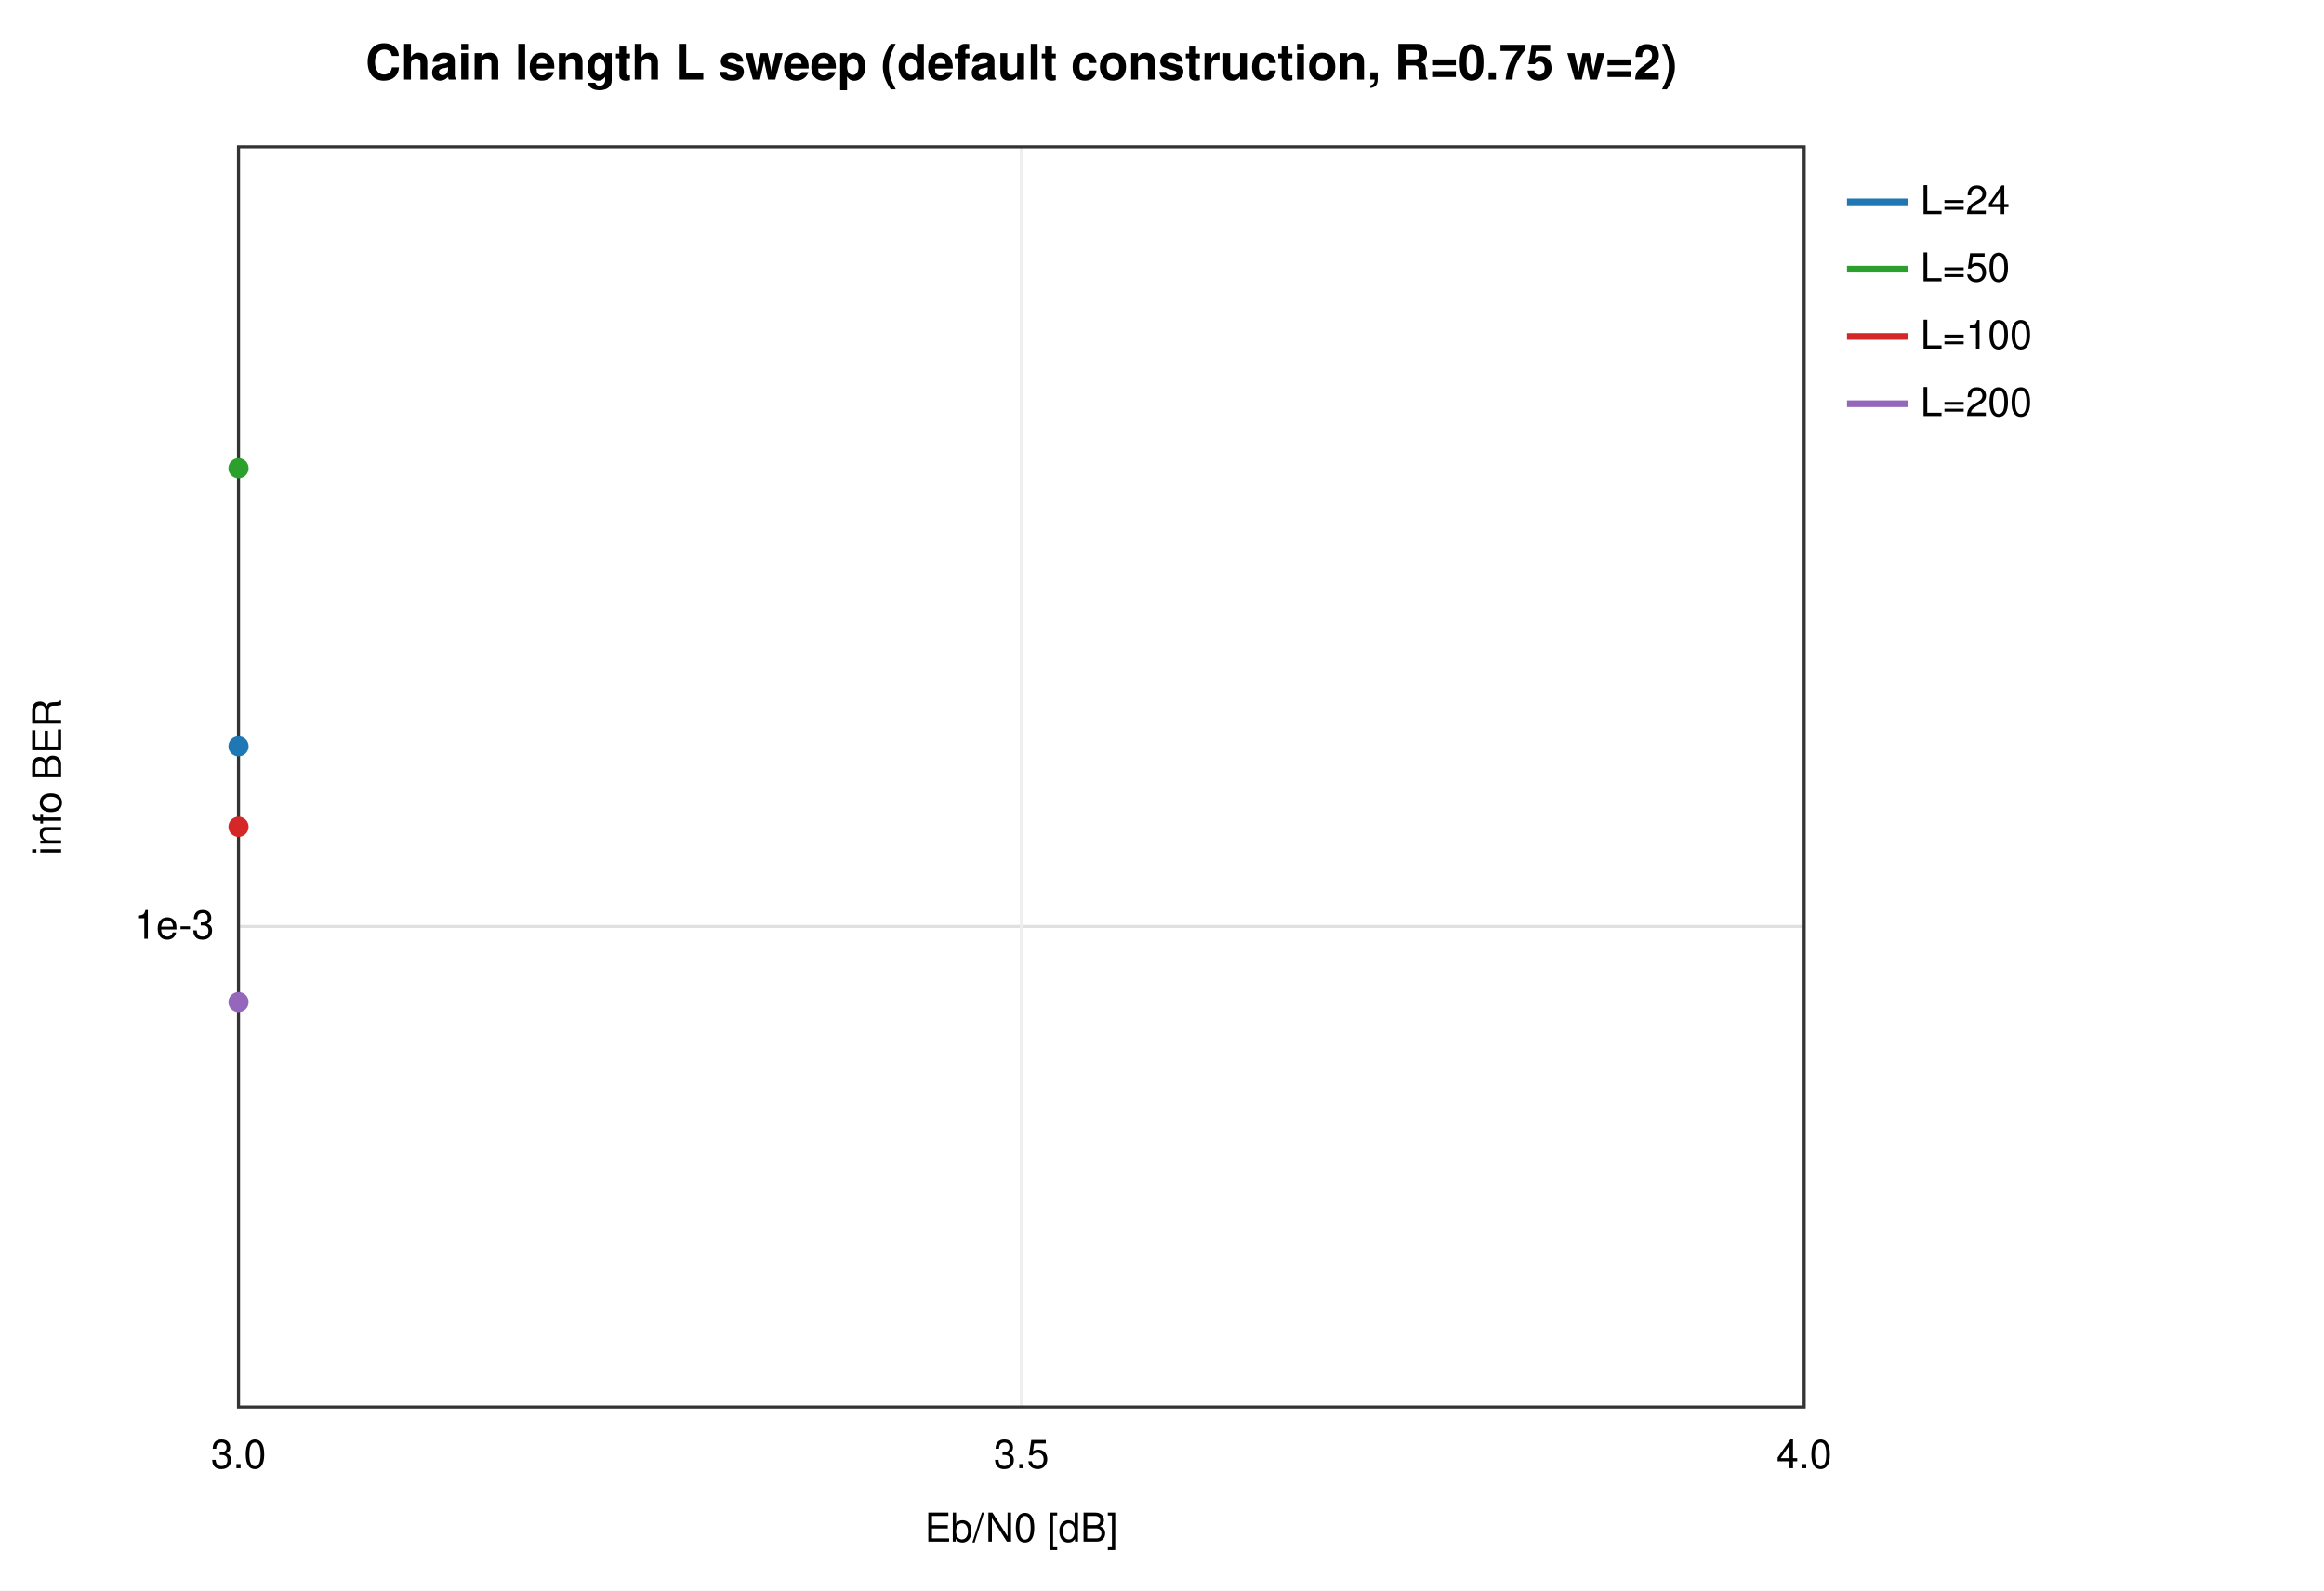
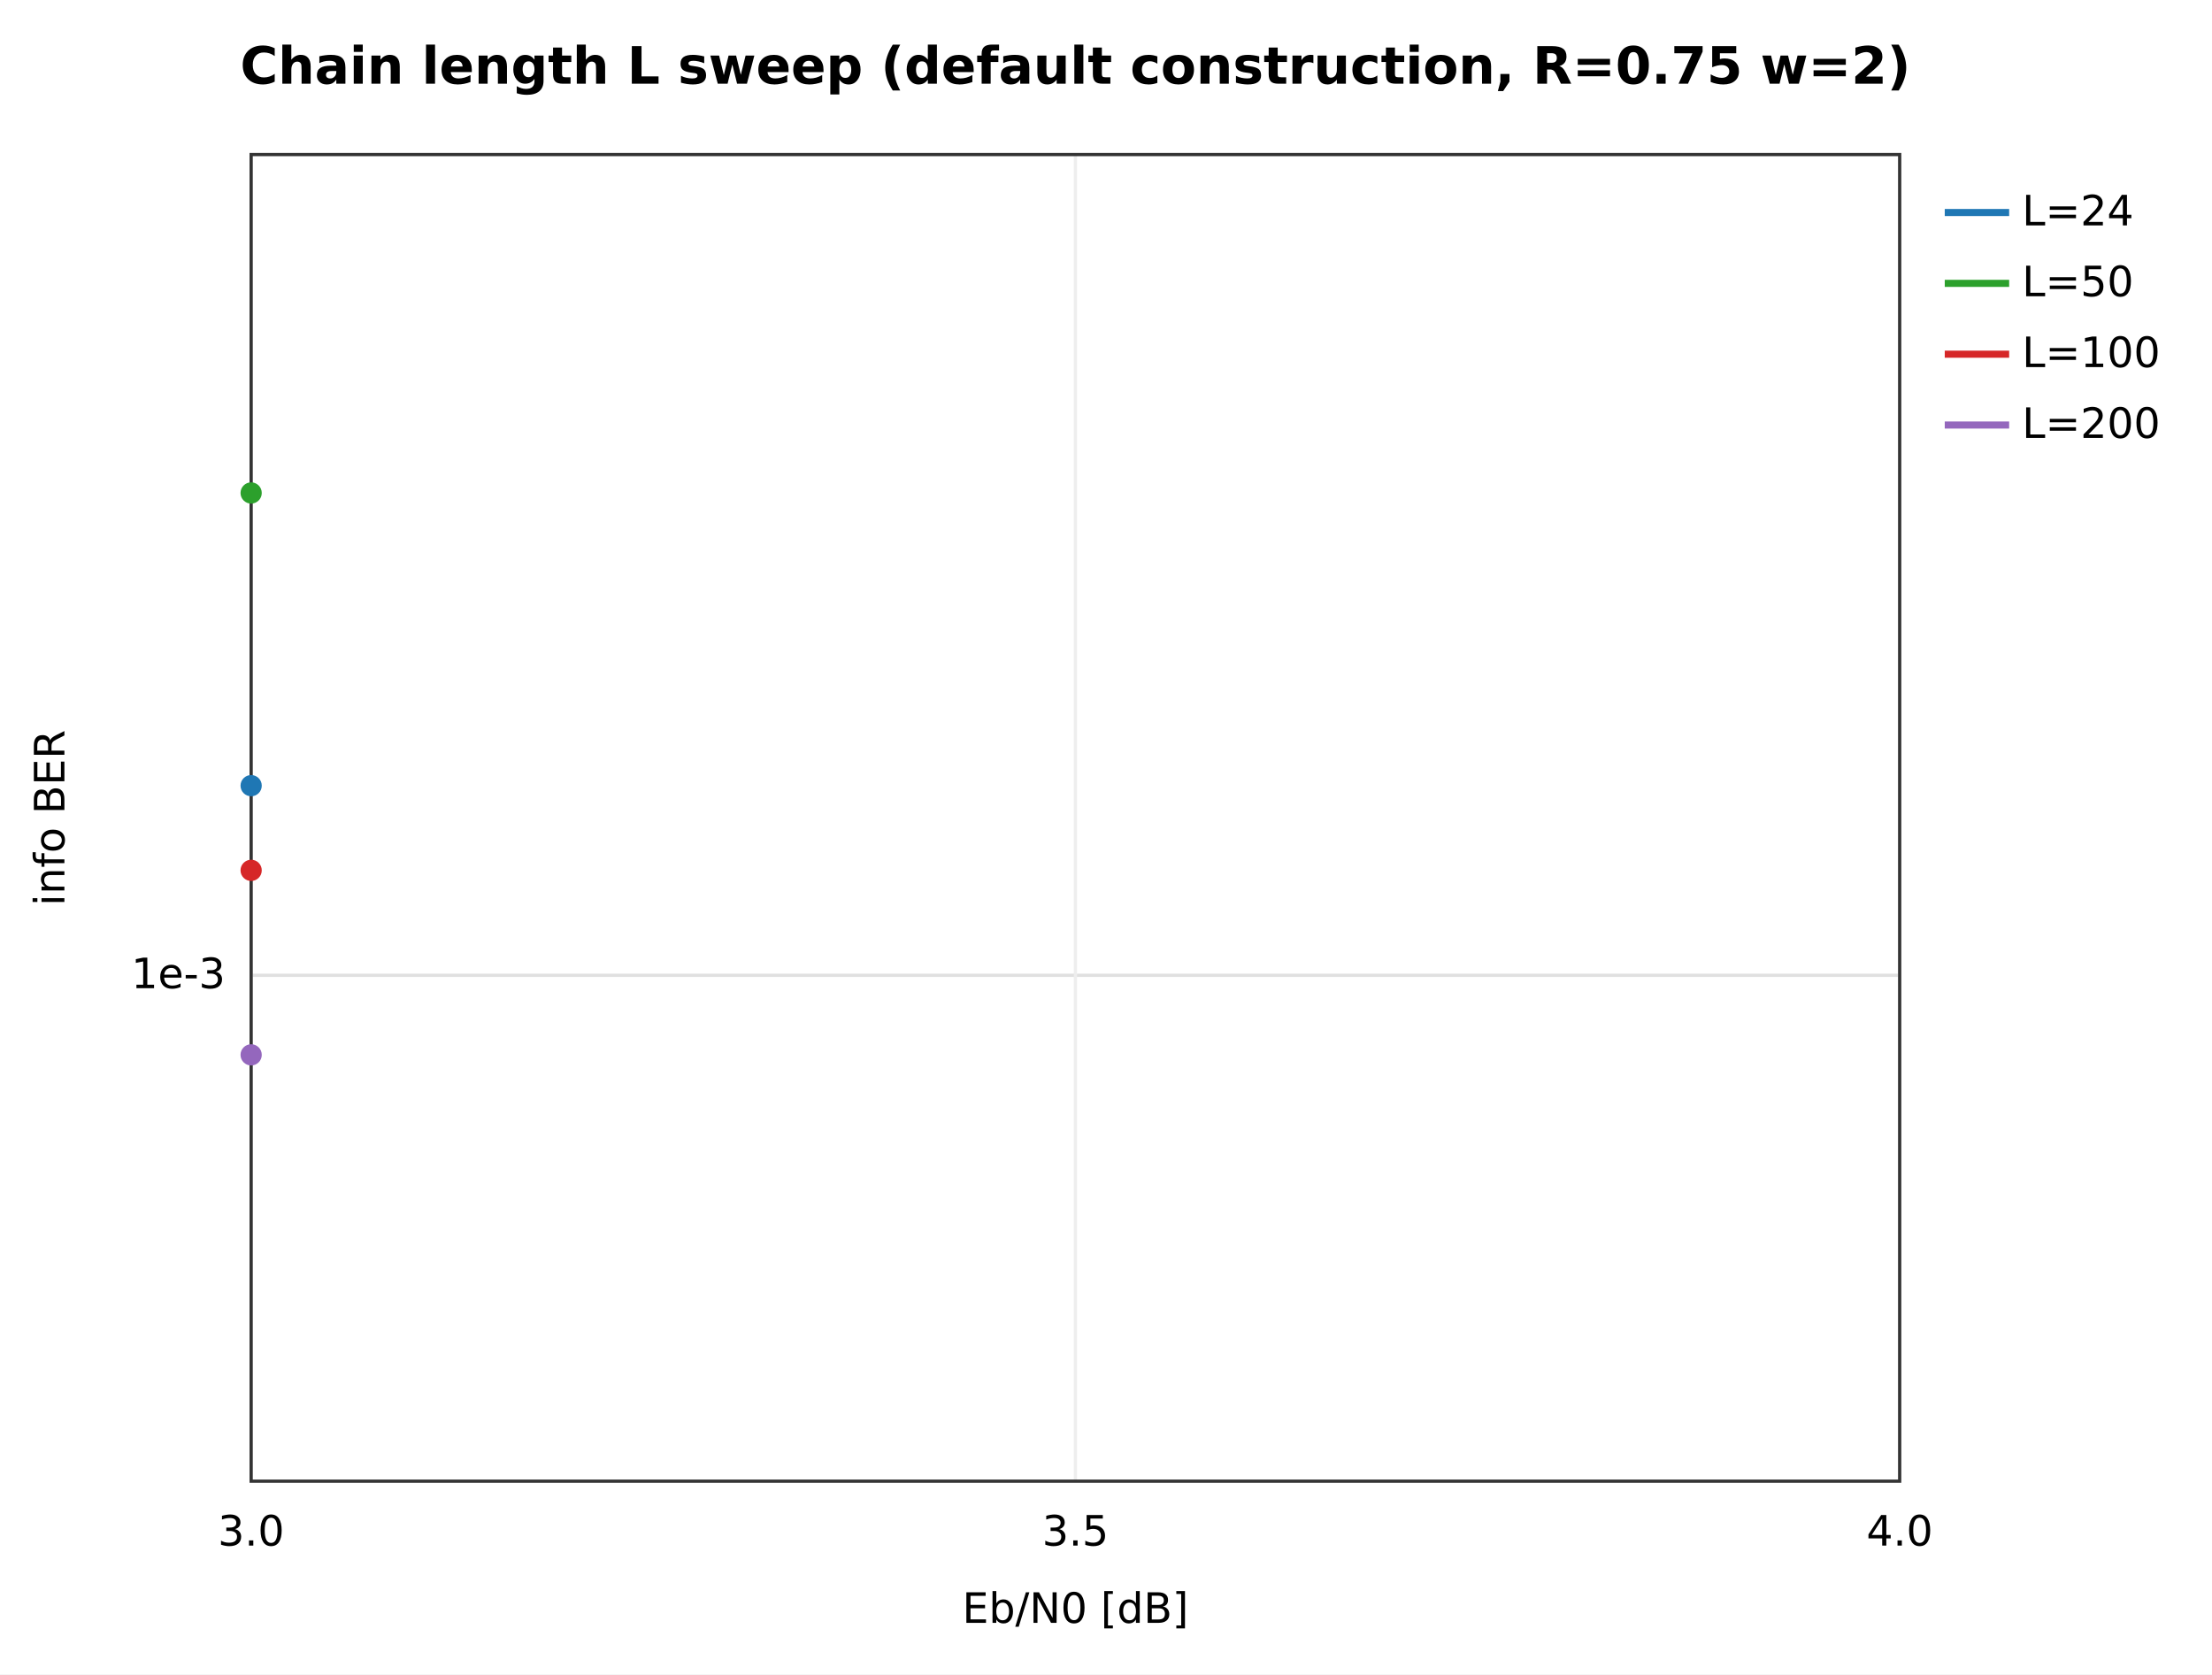
- <svg xmlns="http://www.w3.org/2000/svg" width="760" height="520" font-family="Helvetica,Arial,sans-serif" font-size="13">
-   <rect width="760" height="520" fill="white" />
+ <svg xmlns="http://www.w3.org/2000/svg" width="687" height="520" font-family="DejaVu Sans, Arial, sans-serif" font-size="13">
+   <rect width="687" height="520" fill="white" />
  <text x="334.0" y="26" text-anchor="middle" font-size="16" font-weight="bold">Chain length L sweep (default construction, R=0.75 w=2)</text>
  <line x1="78" y1="302.9" x2="590" y2="302.9" stroke="#e0e0e0" />
  <text x="70" y="306.9" text-anchor="end">1e-3</text>
  <line x1="78.0" y1="48" x2="78.0" y2="460" stroke="#eee" />
  <text x="78.0" y="480.0" text-anchor="middle">3.0</text>
  <line x1="334.0" y1="48" x2="334.0" y2="460" stroke="#eee" />
  <text x="334.0" y="480.0" text-anchor="middle">3.5</text>
  <line x1="590.0" y1="48" x2="590.0" y2="460" stroke="#eee" />
  <text x="590.0" y="480.0" text-anchor="middle">4.0</text>
  <rect x="78" y="48" width="512" height="412" fill="none" stroke="#333" />
  <text x="334.0" y="504" text-anchor="middle">Eb/N0 [dB]</text>
  <text x="20" y="254.0" text-anchor="middle" transform="rotate(-90 20 254.0)">info BER</text>
  <path d="M78.0,244.0" fill="none" stroke="#1f77b4" stroke-width="2.2" />
  <circle cx="78.0" cy="244.0" r="3.3" fill="#1f77b4" />
  <line x1="604" y1="66" x2="624" y2="66" stroke="#1f77b4" stroke-width="2.2" />
  <text x="628" y="70">L=24</text>
  <path d="M78.0,153.1" fill="none" stroke="#2ca02c" stroke-width="2.2" />
  <circle cx="78.0" cy="153.1" r="3.3" fill="#2ca02c" />
  <line x1="604" y1="88" x2="624" y2="88" stroke="#2ca02c" stroke-width="2.2" />
  <text x="628" y="92">L=50</text>
  <path d="M78.0,270.3" fill="none" stroke="#d62728" stroke-width="2.2" />
  <circle cx="78.0" cy="270.3" r="3.3" fill="#d62728" />
  <line x1="604" y1="110" x2="624" y2="110" stroke="#d62728" stroke-width="2.2" />
  <text x="628" y="114">L=100</text>
  <path d="M78.0,327.6" fill="none" stroke="#9467bd" stroke-width="2.2" />
  <circle cx="78.0" cy="327.6" r="3.3" fill="#9467bd" />
  <line x1="604" y1="132" x2="624" y2="132" stroke="#9467bd" stroke-width="2.2" />
  <text x="628" y="136">L=200</text>
</svg>
